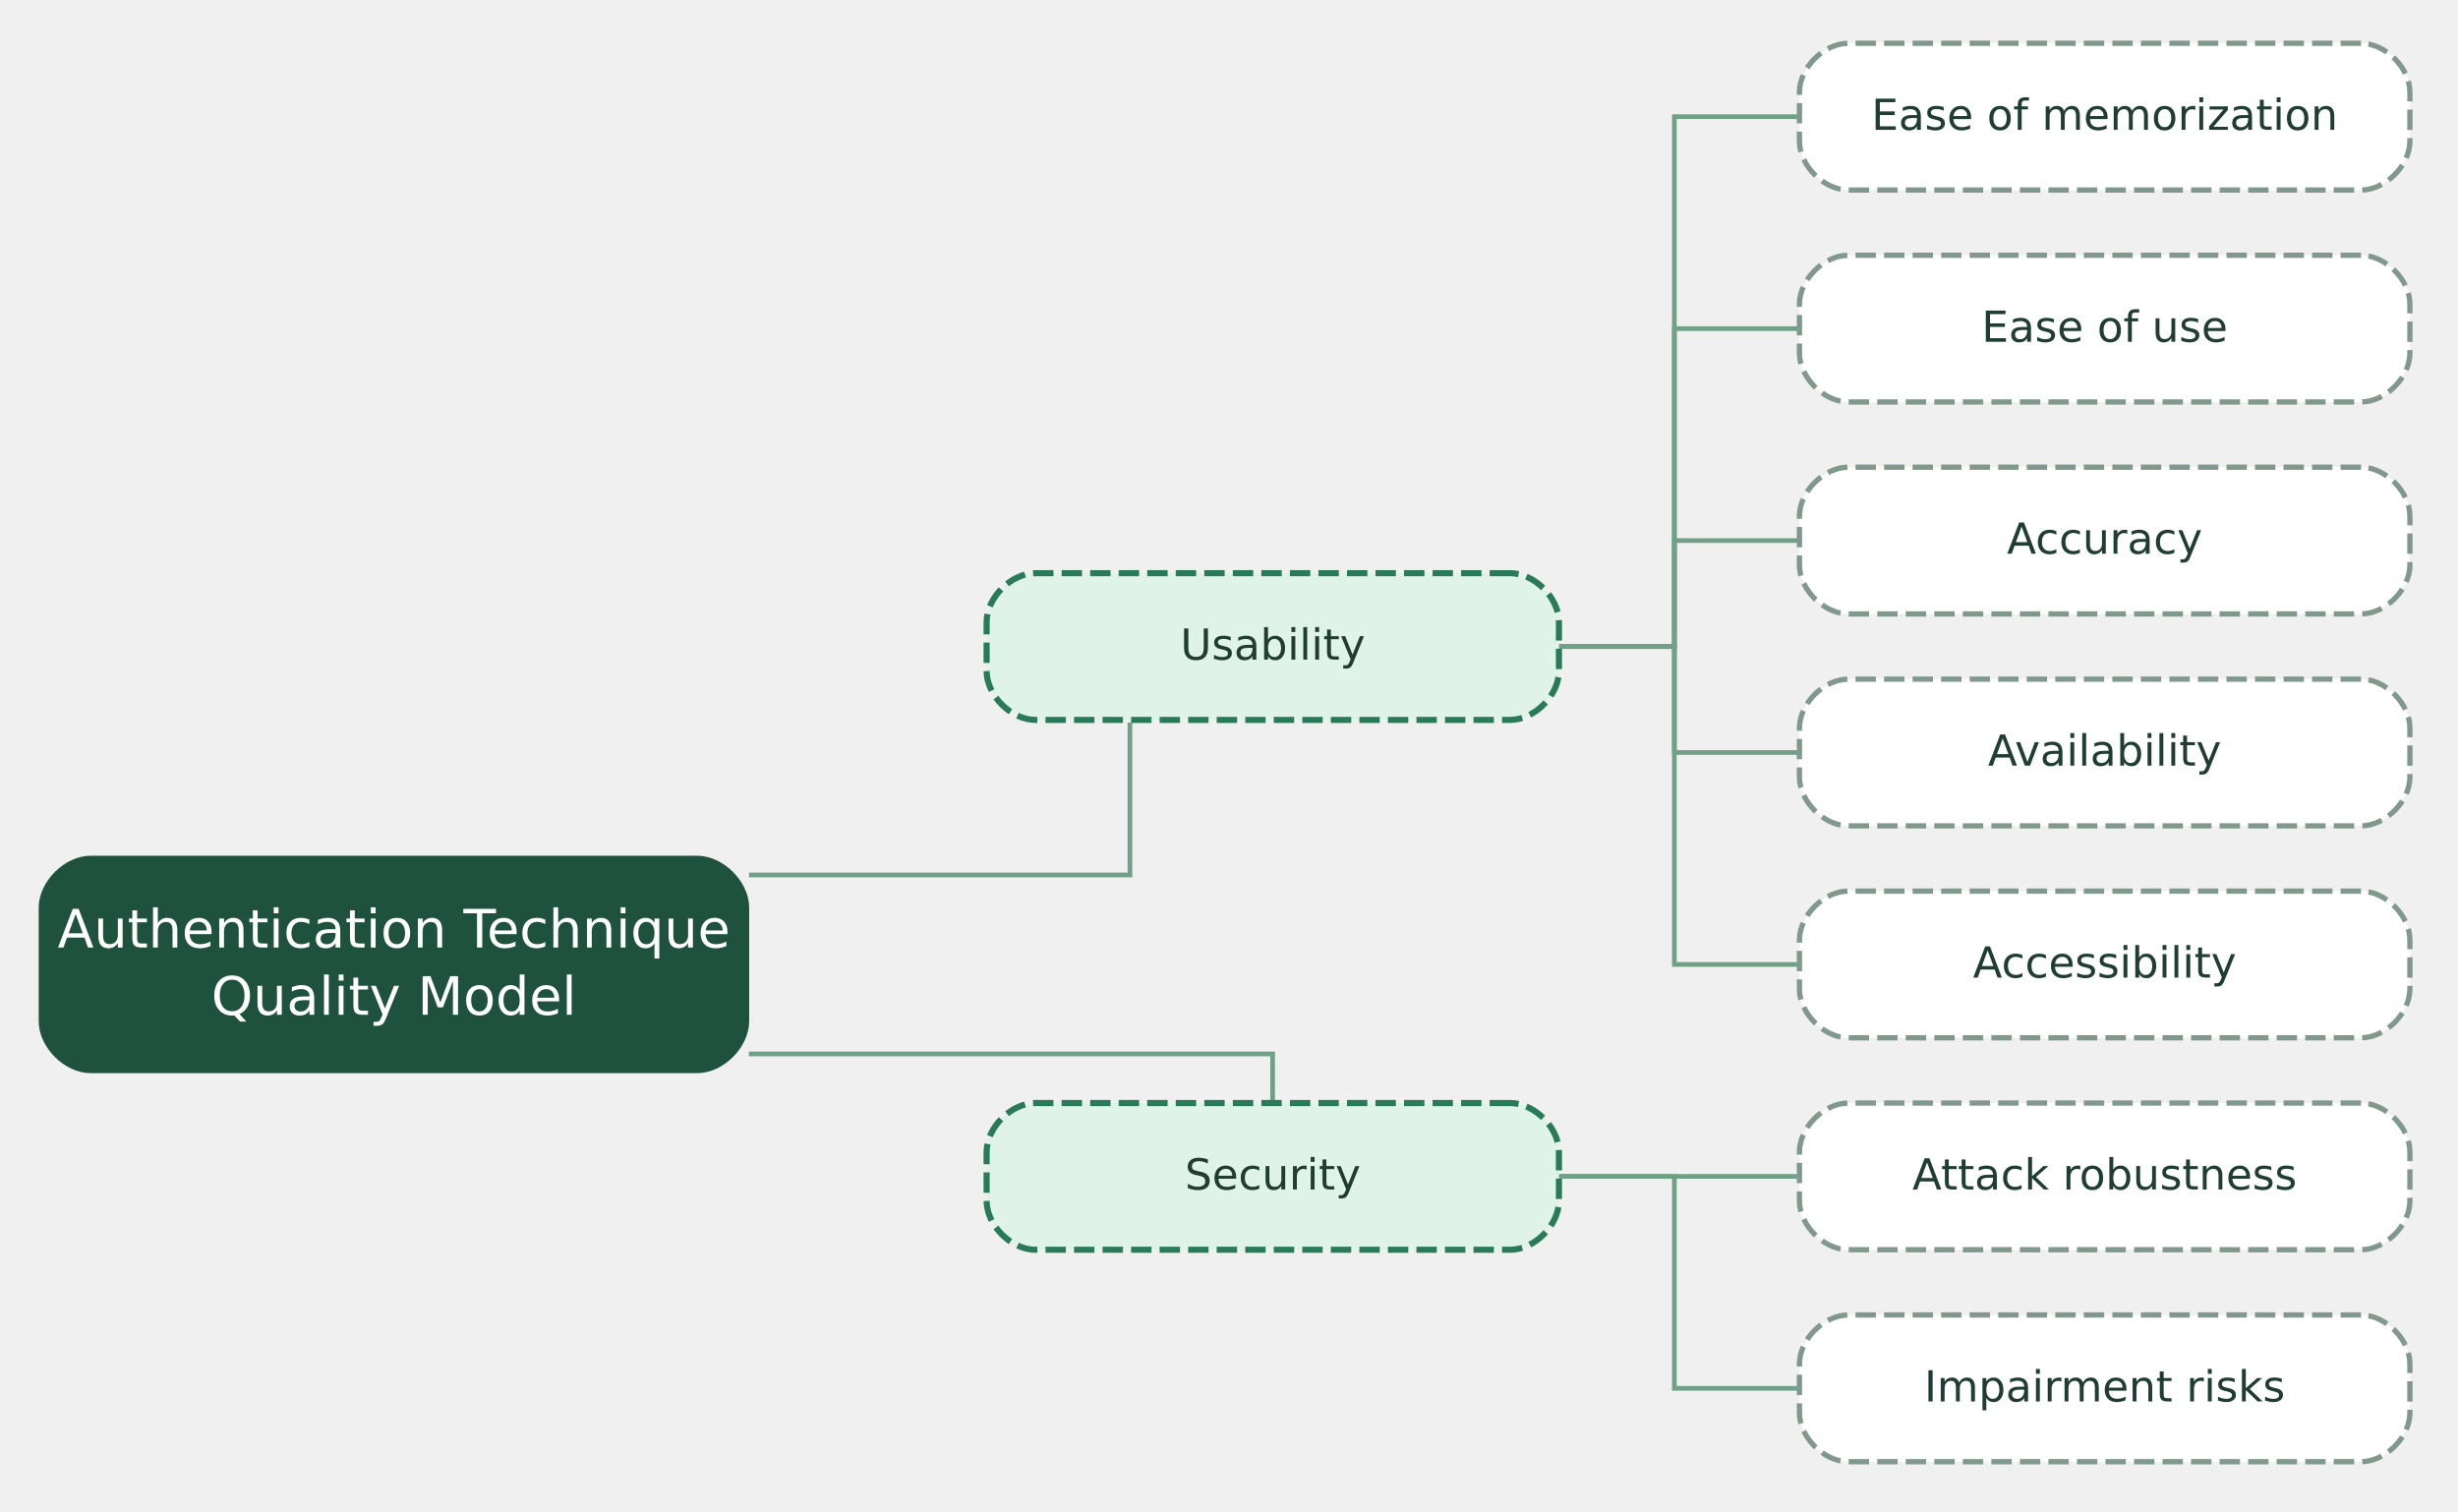
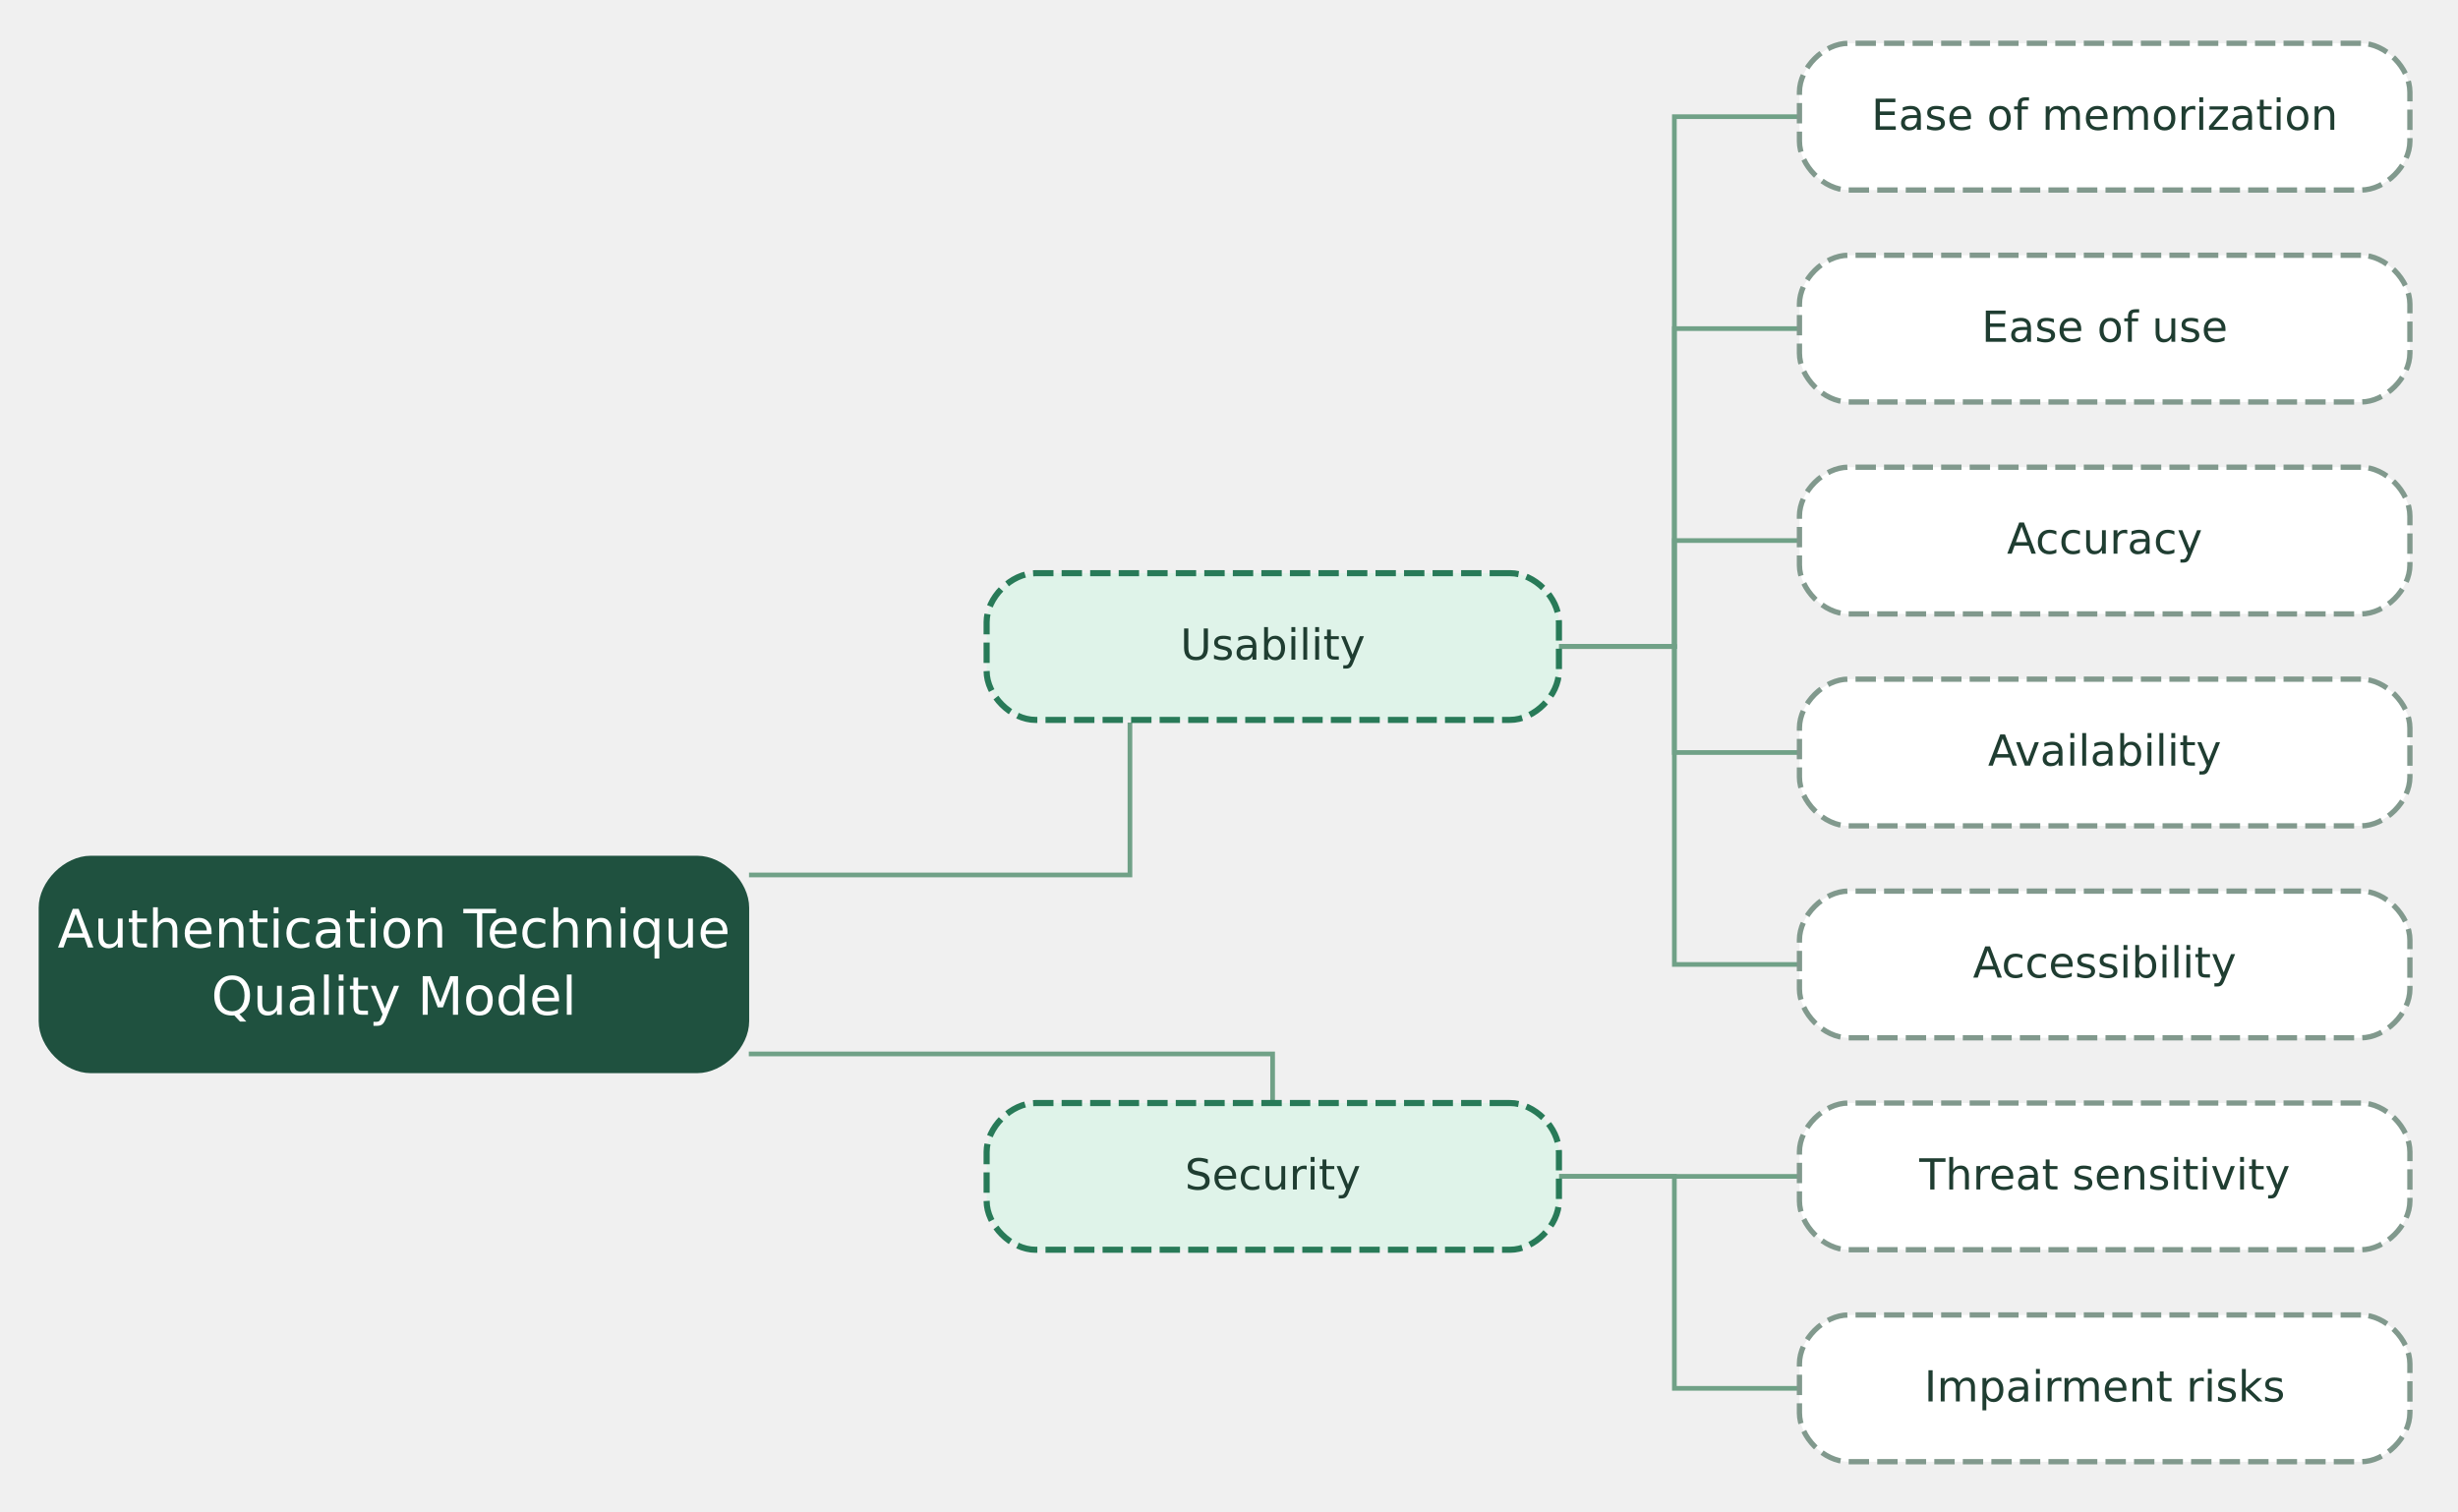
<svg xmlns="http://www.w3.org/2000/svg" width="605pt" height="372pt" viewBox="2.00 2.00 603.00 370.00">
  <g id="graph0" class="graph" transform="scale(1 1) rotate(0) translate(12.24 360.24)">
    <g id="edge1" class="edge">
      <path fill="none" stroke="#70a187" stroke-width="1.15" d="M173.51,-143.96C219.68,-143.96 266.96,-143.96 266.96,-143.96 266.96,-143.96 266.96,-165.04 266.96,-181.34" />
    </g>
    <g id="edge2" class="edge">
      <path fill="none" stroke="#70a187" stroke-width="1.15" d="M173.46,-100.04C233.28,-100.04 301.96,-100.04 301.96,-100.04 301.96,-100.04 301.96,-94.69 301.96,-88.51" />
    </g>
    <g id="edge3" class="edge">
      <path fill="none" stroke="#70a187" stroke-width="1.15" d="M372.2,-200 L400.52,-200 L400.52,-330 L431.2,-330" />
    </g>
    <g id="edge4" class="edge">
      <path fill="none" stroke="#70a187" stroke-width="1.15" d="M372.2,-200 L400.52,-200 L400.52,-278 L431.2,-278" />
    </g>
    <g id="edge5" class="edge">
      <path fill="none" stroke="#70a187" stroke-width="1.15" d="M372.2,-200 L400.52,-200 L400.52,-226 L431.2,-226" />
    </g>
    <g id="edge6" class="edge">
      <path fill="none" stroke="#70a187" stroke-width="1.15" d="M372.2,-200 L400.52,-200 L400.52,-174 L431.2,-174" />
    </g>
    <g id="edge7" class="edge">
      <path fill="none" stroke="#70a187" stroke-width="1.15" d="M372.2,-200 L400.52,-200 L400.52,-122 L431.2,-122" />
    </g>
    <g id="edge8" class="edge">
      <path fill="none" stroke="#70a187" stroke-width="1.15" d="M372.2,-70 L400.52,-70 L400.52,-70 L431.2,-70" />
    </g>
    <g id="edge9" class="edge">
      <path fill="none" stroke="#70a187" stroke-width="1.15" d="M372.2,-70 L400.52,-70 L400.52,-18 L431.2,-18" />
    </g>
    <g id="node1" class="node">
      <path fill="#1f513f" stroke="#1f513f" stroke-width="1.5" d="M160.8,-147.92C160.8,-147.92 12,-147.92 12,-147.92 6,-147.92 0,-141.92 0,-135.92 0,-135.92 0,-108.08 0,-108.08 0,-102.08 6,-96.08 12,-96.08 12,-96.08 160.8,-96.08 160.8,-96.08 166.8,-96.08 172.8,-102.08 172.8,-108.08 172.8,-108.08 172.8,-135.92 172.8,-135.92 172.8,-141.92 166.8,-147.92 160.8,-147.92" />
      <text xml:space="preserve" text-anchor="middle" x="86.4" y="-126.15" font-family="DejaVu Sans" font-size="13.00" fill="white">Authentication Technique</text>
      <text xml:space="preserve" text-anchor="middle" x="86.4" y="-109.65" font-family="DejaVu Sans" font-size="13.00" fill="white">Quality Model</text>
    </g>
    <g id="node2" class="node">
      <path fill="#dff3e9" stroke="#287a58" stroke-width="1.5" stroke-dasharray="5,2" d="M360.2,-218C360.2,-218 243.8,-218 243.8,-218 237.8,-218 231.8,-212 231.8,-206 231.8,-206 231.8,-194 231.8,-194 231.8,-188 237.8,-182 243.8,-182 243.8,-182 360.2,-182 360.2,-182 366.2,-182 372.2,-188 372.2,-194 372.2,-194 372.2,-206 372.2,-206 372.2,-212 366.2,-218 360.2,-218" />
      <text xml:space="preserve" text-anchor="middle" x="302" y="-196.78" font-family="DejaVu Sans" font-size="10.50" fill="#1f3d31">Usability</text>
    </g>
    <g id="node3" class="node">
      <path fill="#dff3e9" stroke="#287a58" stroke-width="1.5" stroke-dasharray="5,2" d="M360.2,-88C360.2,-88 243.8,-88 243.8,-88 237.8,-88 231.8,-82 231.8,-76 231.8,-76 231.8,-64 231.8,-64 231.8,-58 237.8,-52 243.8,-52 243.8,-52 360.2,-52 360.2,-52 366.2,-52 372.2,-58 372.2,-64 372.2,-64 372.2,-76 372.2,-76 372.2,-82 366.2,-88 360.2,-88" />
      <text xml:space="preserve" text-anchor="middle" x="302" y="-66.78" font-family="DejaVu Sans" font-size="10.50" fill="#1f3d31">Security</text>
    </g>
    <g id="node4" class="node">
      <path fill="white" stroke="#81998d" stroke-width="1.3" stroke-dasharray="5,2" d="M568.96,-348C568.96,-348 443.2,-348 443.2,-348 437.2,-348 431.2,-342 431.2,-336 431.2,-336 431.2,-324 431.2,-324 431.2,-318 437.2,-312 443.2,-312 443.2,-312 568.96,-312 568.96,-312 574.96,-312 580.96,-318 580.96,-324 580.96,-324 580.96,-336 580.96,-336 580.96,-342 574.96,-348 568.96,-348" />
      <text xml:space="preserve" text-anchor="middle" x="506.08" y="-326.77" font-family="DejaVu Sans" font-size="10.50" fill="#1f3d31">Ease of memorization</text>
    </g>
    <g id="node5" class="node">
      <path fill="white" stroke="#81998d" stroke-width="1.3" stroke-dasharray="5,2" d="M568.96,-296C568.96,-296 443.2,-296 443.2,-296 437.2,-296 431.2,-290 431.2,-284 431.2,-284 431.2,-272 431.2,-272 431.2,-266 437.2,-260 443.2,-260 443.2,-260 568.96,-260 568.96,-260 574.96,-260 580.96,-266 580.96,-272 580.96,-272 580.96,-284 580.96,-284 580.96,-290 574.96,-296 568.96,-296" />
      <text xml:space="preserve" text-anchor="middle" x="506.08" y="-274.77" font-family="DejaVu Sans" font-size="10.50" fill="#1f3d31">Ease of use</text>
    </g>
    <g id="node6" class="node">
      <path fill="white" stroke="#81998d" stroke-width="1.3" stroke-dasharray="5,2" d="M568.96,-244C568.96,-244 443.2,-244 443.2,-244 437.2,-244 431.2,-238 431.2,-232 431.2,-232 431.2,-220 431.2,-220 431.2,-214 437.2,-208 443.2,-208 443.2,-208 568.96,-208 568.96,-208 574.96,-208 580.96,-214 580.96,-220 580.96,-220 580.96,-232 580.96,-232 580.96,-238 574.96,-244 568.96,-244" />
      <text xml:space="preserve" text-anchor="middle" x="506.08" y="-222.78" font-family="DejaVu Sans" font-size="10.50" fill="#1f3d31">Accuracy</text>
    </g>
    <g id="node7" class="node">
      <path fill="white" stroke="#81998d" stroke-width="1.3" stroke-dasharray="5,2" d="M568.96,-192C568.96,-192 443.2,-192 443.2,-192 437.2,-192 431.2,-186 431.2,-180 431.2,-180 431.2,-168 431.2,-168 431.2,-162 437.2,-156 443.2,-156 443.2,-156 568.96,-156 568.96,-156 574.96,-156 580.96,-162 580.96,-168 580.96,-168 580.96,-180 580.96,-180 580.96,-186 574.96,-192 568.96,-192" />
      <text xml:space="preserve" text-anchor="middle" x="506.08" y="-170.78" font-family="DejaVu Sans" font-size="10.50" fill="#1f3d31">Availability</text>
    </g>
    <g id="node8" class="node">
      <path fill="white" stroke="#81998d" stroke-width="1.3" stroke-dasharray="5,2" d="M568.96,-140C568.96,-140 443.2,-140 443.2,-140 437.2,-140 431.2,-134 431.2,-128 431.2,-128 431.2,-116 431.2,-116 431.2,-110 437.2,-104 443.2,-104 443.2,-104 568.96,-104 568.96,-104 574.96,-104 580.96,-110 580.96,-116 580.96,-116 580.96,-128 580.96,-128 580.96,-134 574.96,-140 568.96,-140" />
      <text xml:space="preserve" text-anchor="middle" x="506.08" y="-118.78" font-family="DejaVu Sans" font-size="10.50" fill="#1f3d31">Accessibility</text>
    </g>
    <g id="node9" class="node">
      <path fill="white" stroke="#81998d" stroke-width="1.3" stroke-dasharray="5,2" d="M568.96,-88C568.96,-88 443.2,-88 443.2,-88 437.2,-88 431.2,-82 431.2,-76 431.2,-76 431.2,-64 431.2,-64 431.2,-58 437.2,-52 443.2,-52 443.2,-52 568.96,-52 568.96,-52 574.96,-52 580.96,-58 580.96,-64 580.96,-64 580.96,-76 580.96,-76 580.96,-82 574.96,-88 568.96,-88" />
-       <text xml:space="preserve" text-anchor="middle" x="506.08" y="-66.78" font-family="DejaVu Sans" font-size="10.50" fill="#1f3d31">Attack robustness</text>
+       <text xml:space="preserve" text-anchor="middle" x="506.08" y="-66.78" font-family="DejaVu Sans" font-size="10.50" fill="#1f3d31">Threat sensitivity</text>
    </g>
    <g id="node10" class="node">
      <path fill="white" stroke="#81998d" stroke-width="1.3" stroke-dasharray="5,2" d="M568.96,-36C568.96,-36 443.2,-36 443.2,-36 437.2,-36 431.2,-30 431.2,-24 431.2,-24 431.2,-12 431.2,-12 431.2,-6 437.2,0 443.2,0 443.2,0 568.96,0 568.96,0 574.96,0 580.96,-6 580.96,-12 580.96,-12 580.96,-24 580.96,-24 580.96,-30 574.96,-36 568.96,-36" />
      <text xml:space="preserve" text-anchor="middle" x="506.08" y="-14.78" font-family="DejaVu Sans" font-size="10.50" fill="#1f3d31">Impairment risks</text>
    </g>
  </g>
</svg>
